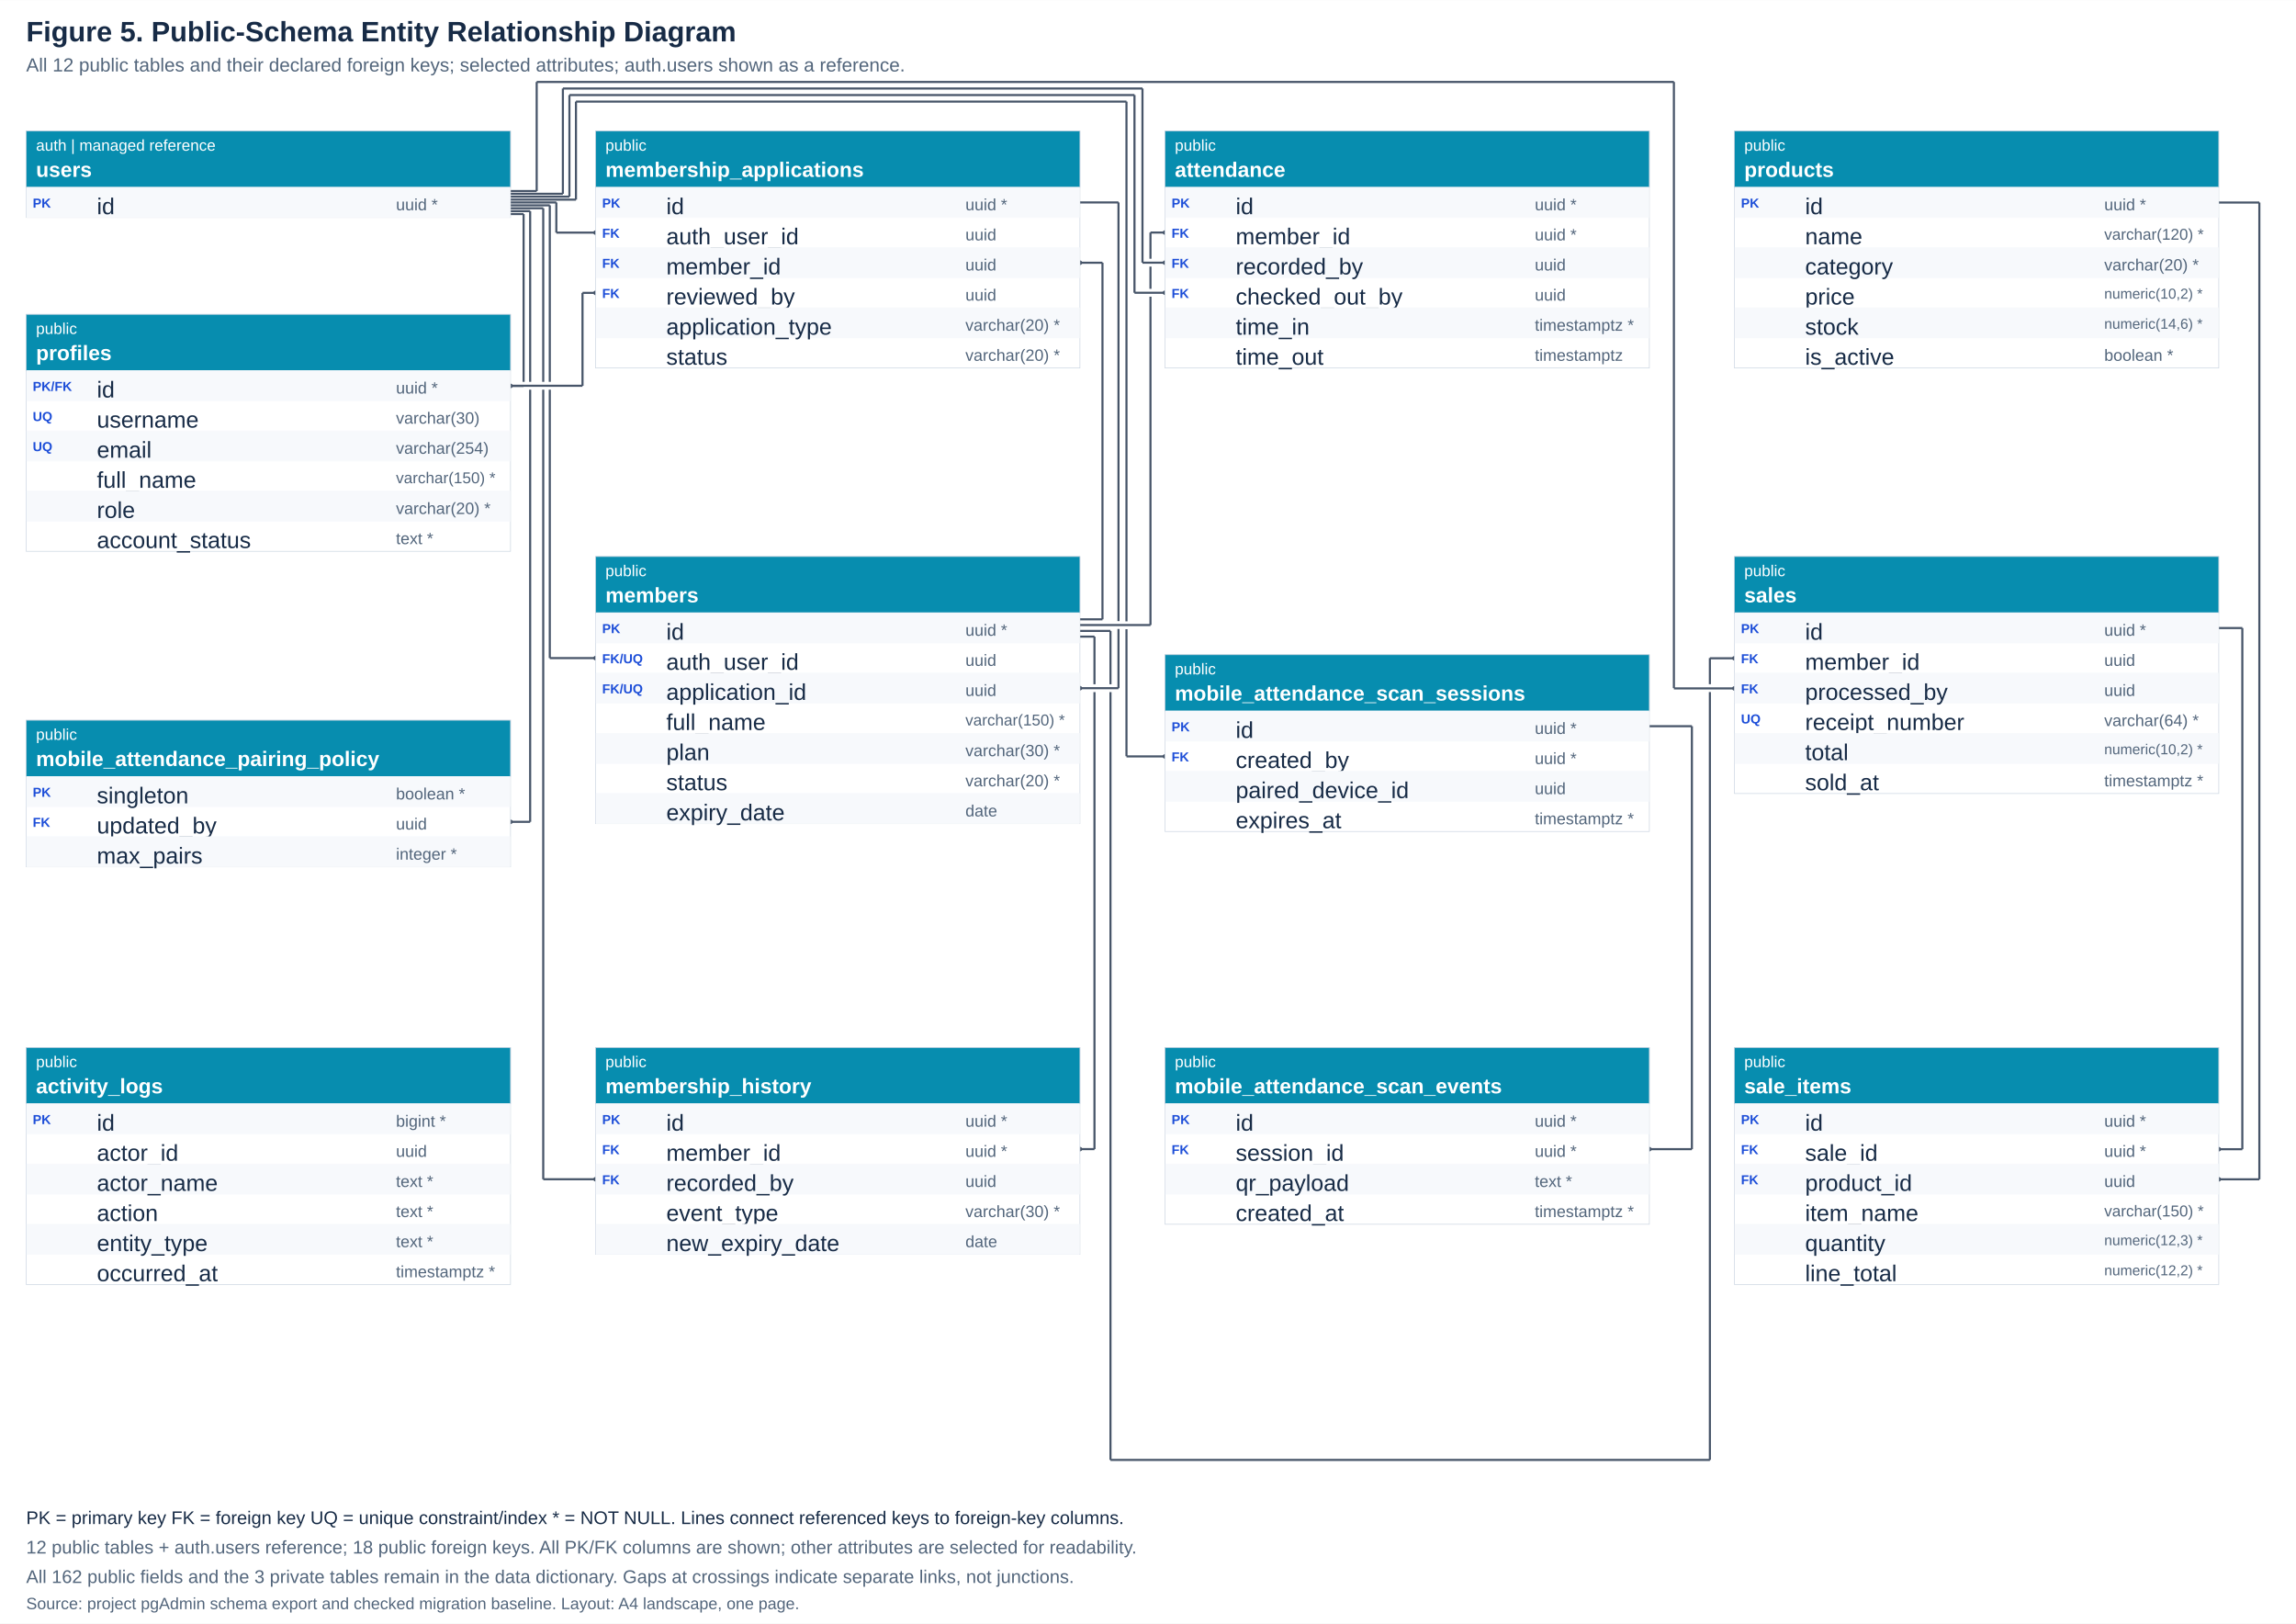
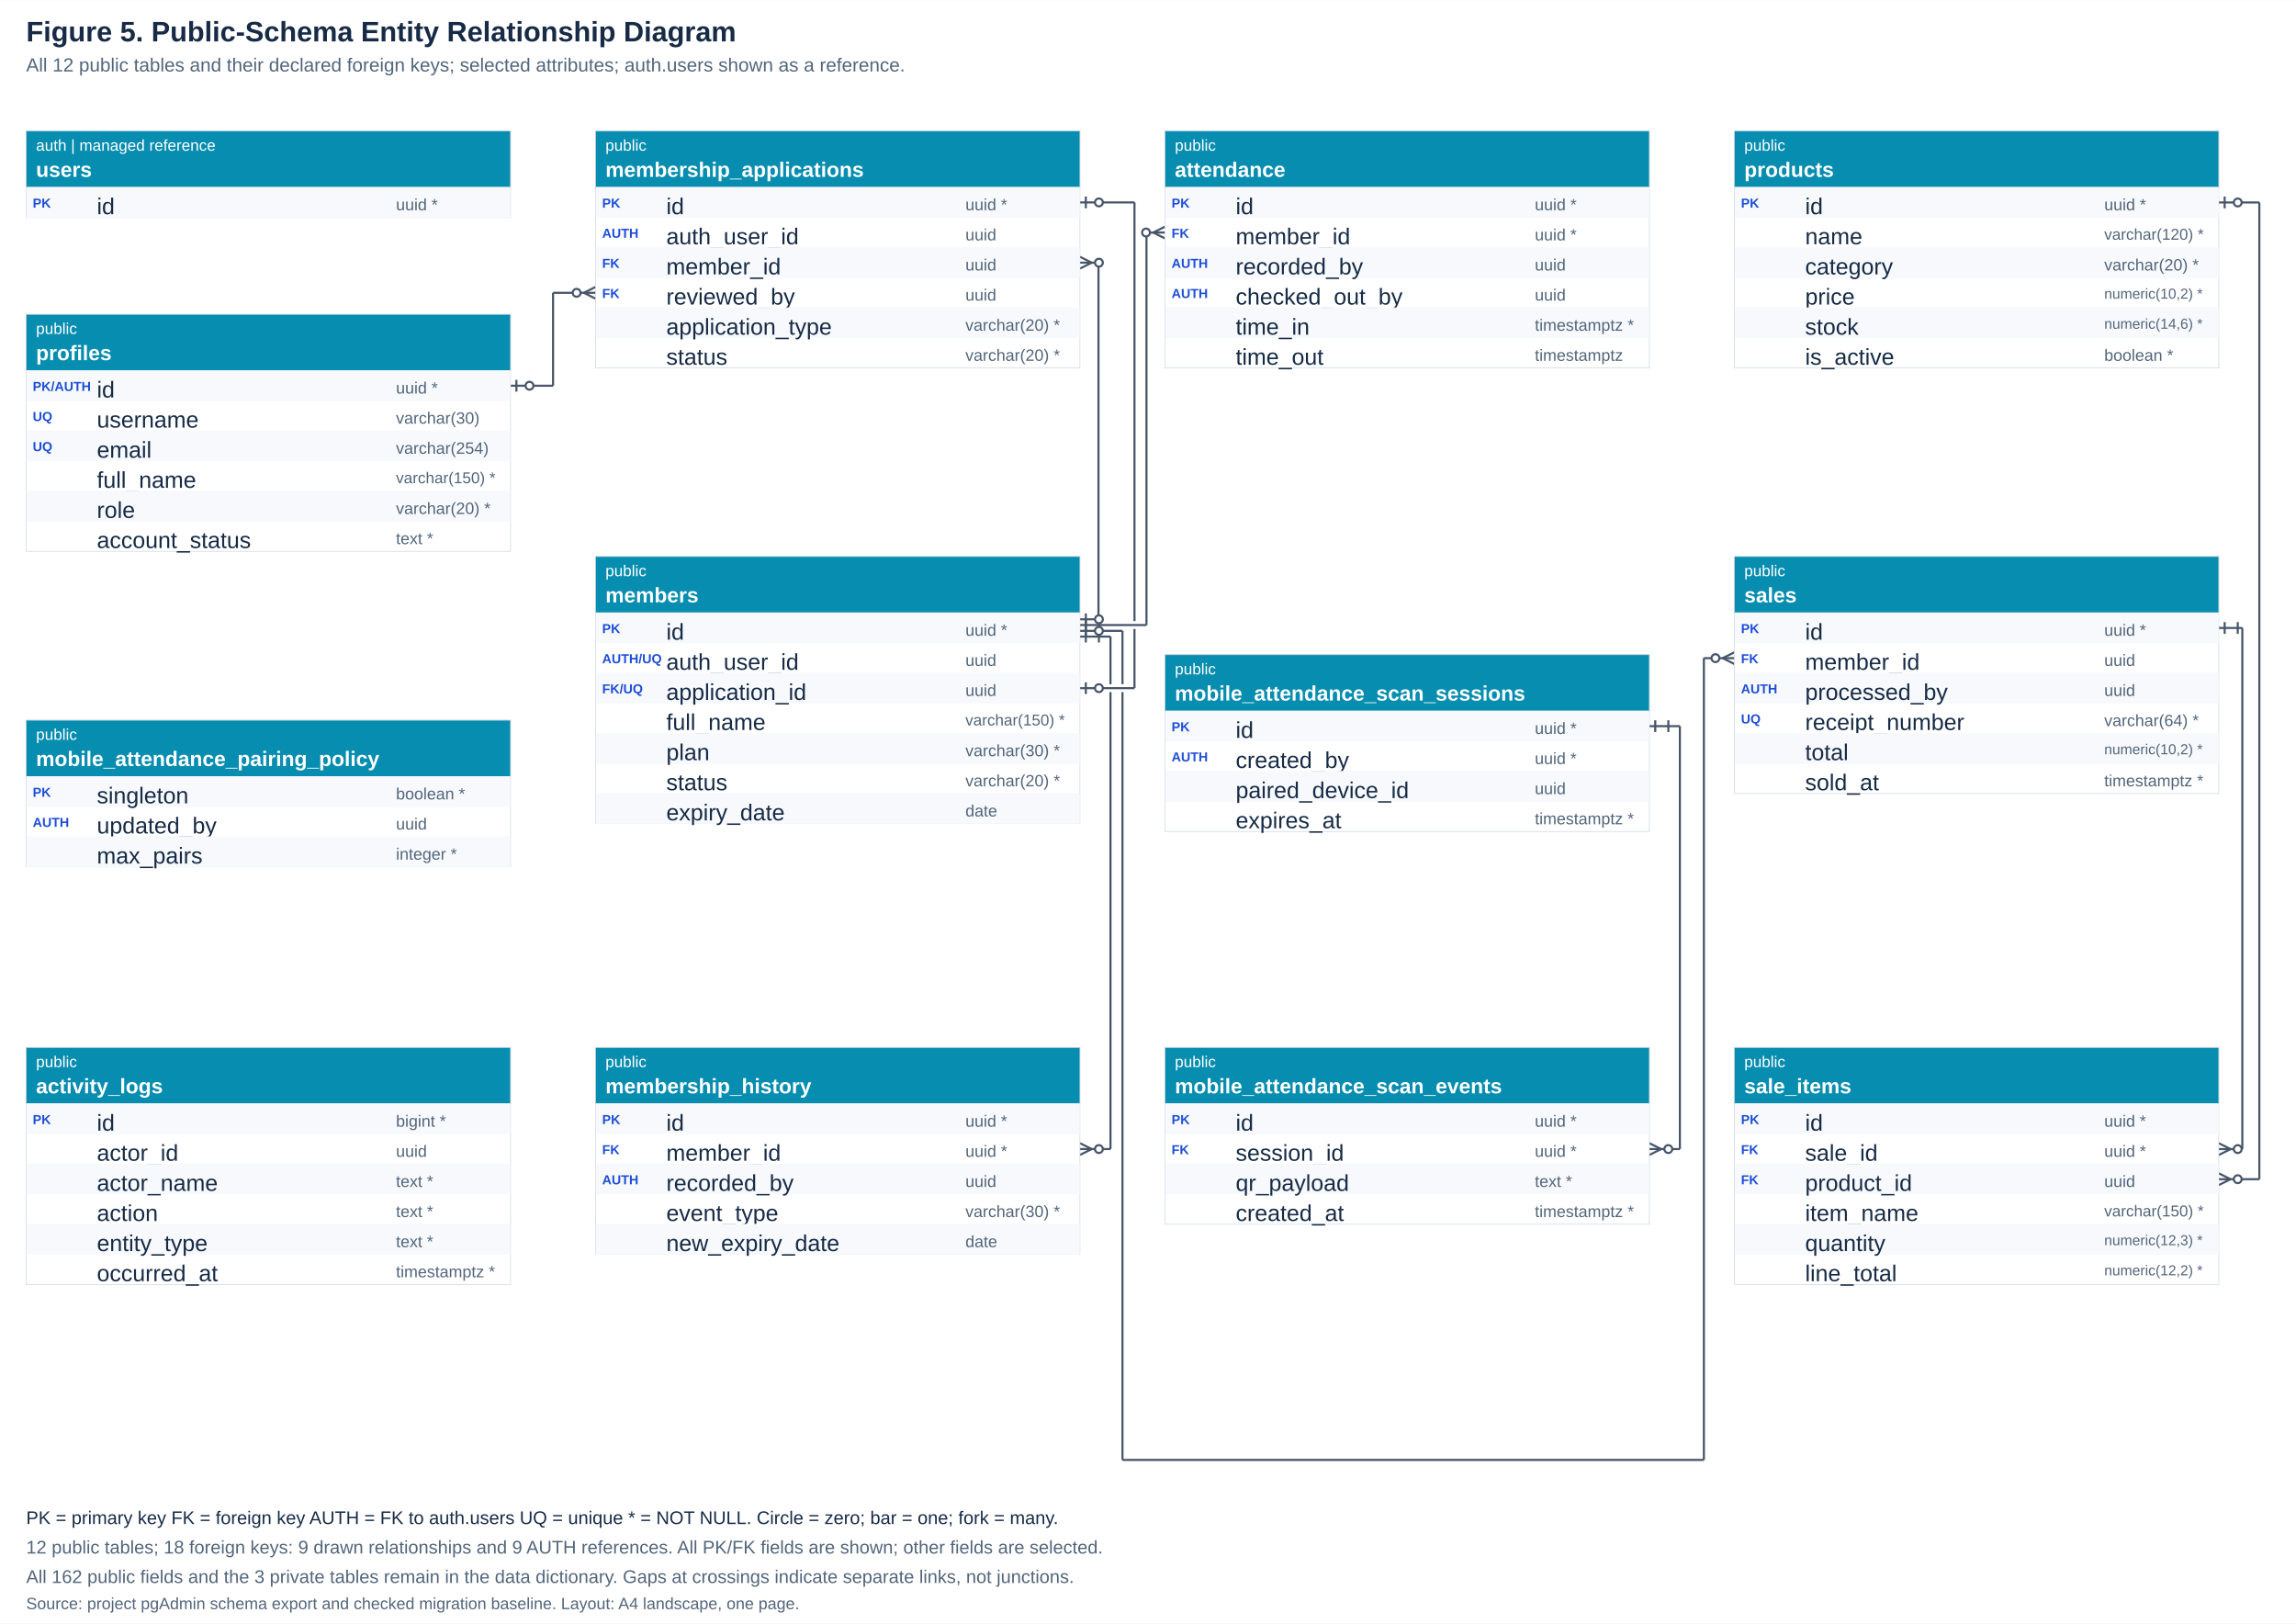
<svg xmlns="http://www.w3.org/2000/svg" width="297mm" height="210mm" viewBox="0 0 3508 2480">
  <rect width="3508" height="2480" fill="white" />
  <text x="40" y="63" font-family="Arial, sans-serif" font-size="43" font-weight="700" fill="#172b46">Figure 5. Public-Schema Entity Relationship Diagram</text>
  <text x="40" y="109" font-family="Arial, sans-serif" font-size="29" font-weight="400" fill="#52657b">All 12 public tables and their declared foreign keys; selected attributes; auth.users shown as a reference.</text>
-   <path d="M 780 300.213 L 870 300.213 M 870 145 L 870 300.213 M 870 145 L 1733.333 145 M 1733.333 145 L 1733.333 447 M 1733.333 447.023 L 1780 447.023" fill="none" stroke="#475569" stroke-width="3.2" />
-   <circle cx="780" cy="300.213" r="1.3" fill="#475569" />
-   <circle cx="1780" cy="447.023" r="3.5" fill="#475569" />
-   <path d="M 1650 954.626 L 1757.778 954.626 M 1757.778 355.046 L 1757.778 395.069 M 1757.778 407.069 L 1757.778 441.023 M 1757.778 453.023 L 1757.778 954.626 M 1757.778 355.046 L 1780 355.046" fill="none" stroke="#475569" stroke-width="3.2" />
-   <circle cx="1650" cy="954.626" r="1.3" fill="#475569" />
-   <circle cx="1780" cy="355.046" r="3.5" fill="#475569" />
-   <path d="M 780 295.839 L 860 295.839 M 860 135 L 860 295.839 M 860 135 L 1745.556 135 M 1745.556 135 L 1745.556 401 M 1745.556 401.069 L 1780 401.069" fill="none" stroke="#475569" stroke-width="3.2" />
-   <circle cx="780" cy="295.839" r="1.3" fill="#475569" />
-   <circle cx="1780" cy="401.069" r="3.5" fill="#475569" />
-   <path d="M 1650 309.052 L 1708.889 309.052 M 1708.889 309.052 L 1708.889 948.626 M 1708.889 960.626 L 1708.889 1051.092 M 1708.889 1051.092 L 1650 1051.092" fill="none" stroke="#475569" stroke-width="3.2" />
-   <circle cx="1650" cy="309.052" r="1.3" fill="#475569" />
-   <circle cx="1650" cy="1051.092" r="3.5" fill="#475569" />
-   <path d="M 780 313.465 L 840 313.465 M 840 313.465 L 840 583.104 M 840 595.104 L 840 1005.115 M 840 1005.115 L 910 1005.115" fill="none" stroke="#475569" stroke-width="3.2" />
-   <circle cx="780" cy="313.465" r="1.3" fill="#475569" />
-   <circle cx="910" cy="1005.115" r="3.5" fill="#475569" />
-   <path d="M 780 309.078 L 850 309.078 M 850 309.078 L 850 355.138 M 850 355.138 L 910 355.138" fill="none" stroke="#475569" stroke-width="3.2" />
-   <circle cx="780" cy="309.078" r="1.3" fill="#475569" />
-   <circle cx="910" cy="355.138" r="3.5" fill="#475569" />
-   <path d="M 1650 945.891 L 1684.444 945.891 M 1684.444 401.161 L 1684.444 945.891 M 1684.444 401.161 L 1650 401.161" fill="none" stroke="#475569" stroke-width="3.2" />
-   <circle cx="1650" cy="945.891" r="1.3" fill="#475569" />
-   <circle cx="1650" cy="401.161" r="3.5" fill="#475569" />
-   <path d="M 780 589.104 L 890 589.104 M 890 447.184 L 890 589.104 M 890 447.184 L 910 447.184" fill="none" stroke="#475569" stroke-width="3.2" />
-   <circle cx="780" cy="589.104" r="1.3" fill="#475569" />
-   <circle cx="910" cy="447.184" r="3.5" fill="#475569" />
-   <path d="M 1650 972.317 L 1672.222 972.317 M 1672.222 972.317 L 1672.222 1045.092 M 1672.222 1057.092 L 1672.222 1755.207 M 1672.222 1755.207 L 1650 1755.207" fill="none" stroke="#475569" stroke-width="3.2" />
-   <circle cx="1650" cy="972.317" r="1.3" fill="#475569" />
-   <circle cx="1650" cy="1755.207" r="3.5" fill="#475569" />
-   <path d="M 780 317.93 L 830 317.93 M 830 317.93 L 830 583.104 M 830 595.104 L 830 1801.23 M 830 1801.23 L 910 1801.23" fill="none" stroke="#475569" stroke-width="3.2" />
-   <circle cx="780" cy="317.93" r="1.3" fill="#475569" />
-   <circle cx="910" cy="1801.23" r="3.5" fill="#475569" />
-   <path d="M 780 322.343 L 810 322.343 M 810 322.343 L 810 583.104 M 810 595.104 L 810 1255.253 M 810 1255.253 L 780 1255.253" fill="none" stroke="#475569" stroke-width="3.2" />
-   <circle cx="780" cy="322.343" r="1.3" fill="#475569" />
-   <circle cx="780" cy="1255.253" r="3.5" fill="#475569" />
-   <path d="M 2520 1109.156 L 2585 1109.156 M 2585 1109.156 L 2585 1755.276 M 2585 1755.276 L 2520 1755.276" fill="none" stroke="#475569" stroke-width="3.2" />
-   <circle cx="2520" cy="1109.156" r="1.3" fill="#475569" />
-   <circle cx="2520" cy="1755.276" r="3.5" fill="#475569" />
-   <path d="M 780 304.769 L 880 304.769 M 880 155 L 880 304.769 M 880 155 L 1721.111 155 M 1721.111 155 L 1721.111 949 M 1721.111 961 L 1721.111 1155 M 1721.111 1155.299 L 1780 1155.299" fill="none" stroke="#475569" stroke-width="3.2" />
-   <circle cx="780" cy="304.769" r="1.3" fill="#475569" />
-   <circle cx="1780" cy="1155.299" r="3.5" fill="#475569" />
-   <path d="M 780 326.782 L 800 326.782 M 800 326.782 L 800 583.104 M 800 589.322 L 780 589.322" fill="none" stroke="#475569" stroke-width="3.2" />
-   <circle cx="780" cy="326.782" r="1.3" fill="#475569" />
-   <circle cx="780" cy="589.322" r="3.5" fill="#475569" />
-   <path d="M 3390 309.195 L 3452 309.195 M 3452 309.195 L 3452 1801.345 M 3452 1801.345 L 3390 1801.345" fill="none" stroke="#475569" stroke-width="3.2" />
-   <circle cx="3390" cy="309.195" r="1.3" fill="#475569" />
-   <circle cx="3390" cy="1801.345" r="3.5" fill="#475569" />
-   <path d="M 3390 959.208 L 3426 959.208 M 3426 959.208 L 3426 1755.368 M 3426 1755.368 L 3390 1755.368" fill="none" stroke="#475569" stroke-width="3.2" />
-   <circle cx="3390" cy="959.208" r="1.3" fill="#475569" />
-   <circle cx="3390" cy="1755.368" r="3.5" fill="#475569" />
-   <path d="M 1650 963.621 L 1696.667 963.621 M 1696.667 963.621 L 1696.667 1045.092 M 1696.667 1057.092 L 1696.667 2230 M 1696.667 2230 L 2612.5 2230 M 2612.5 1005 L 2612.5 1045 M 2612.5 1057 L 2612.5 2230 M 2612.5 1005.391 L 2650 1005.391" fill="none" stroke="#475569" stroke-width="3.2" />
-   <circle cx="1650" cy="963.621" r="1.3" fill="#475569" />
-   <circle cx="2650" cy="1005.391" r="3.5" fill="#475569" />
-   <path d="M 780 291.634 L 820 291.634 M 820 125 L 820 291.634 M 820 125 L 2557.5 125 M 2557.5 125 L 2557.5 1051 M 2557.5 1051.414 L 2650 1051.414" fill="none" stroke="#475569" stroke-width="3.2" />
-   <circle cx="780" cy="291.634" r="1.3" fill="#475569" />
-   <circle cx="2650" cy="1051.414" r="3.5" fill="#475569" />
+   <path d="M 1650 954.613 L 1751.667 954.613 M 1751.667 355.023 L 1751.667 954.613 M 1751.667 355.023 L 1780 355.023" fill="none" stroke="#475569" stroke-width="3.2" />
+   <path d="M 1659 963.613 L 1659 945.613" fill="none" stroke="#475569" stroke-width="3.2" />
+   <path d="M 1679 963.613 L 1679 945.613" fill="none" stroke="#475569" stroke-width="3.2" />
+   <path d="M 1780 364.023 L 1762 355.023" fill="none" stroke="#475569" stroke-width="3.2" />
+   <path d="M 1780 346.023 L 1762 355.023" fill="none" stroke="#475569" stroke-width="3.2" />
+   <circle cx="1751" cy="355.023" r="6" fill="white" stroke="#475569" stroke-width="3.2" />
+   <path d="M 1650 309.026 L 1733.333 309.026 M 1733.333 309.026 L 1733.333 948.613 M 1733.333 960.613 L 1733.333 1051.046 M 1733.333 1051.046 L 1650 1051.046" fill="none" stroke="#475569" stroke-width="3.2" />
+   <path d="M 1659 318.026 L 1659 300.026" fill="none" stroke="#475569" stroke-width="3.2" />
+   <circle cx="1679" cy="309.026" r="6" fill="white" stroke="#475569" stroke-width="3.2" />
+   <path d="M 1659 1060.046 L 1659 1042.046" fill="none" stroke="#475569" stroke-width="3.2" />
+   <circle cx="1679" cy="1051.046" r="6" fill="white" stroke="#475569" stroke-width="3.2" />
+   <path d="M 1650 945.839 L 1678.333 945.839 M 1678.333 401.069 L 1678.333 945.839 M 1678.333 401.069 L 1650 401.069" fill="none" stroke="#475569" stroke-width="3.2" />
+   <path d="M 1659 954.839 L 1659 936.839" fill="none" stroke="#475569" stroke-width="3.2" />
+   <circle cx="1679" cy="945.839" r="6" fill="white" stroke="#475569" stroke-width="3.2" />
+   <path d="M 1650 392.069 L 1668 401.069" fill="none" stroke="#475569" stroke-width="3.2" />
+   <path d="M 1650 410.069 L 1668 401.069" fill="none" stroke="#475569" stroke-width="3.2" />
+   <circle cx="1679" cy="401.069" r="6" fill="white" stroke="#475569" stroke-width="3.2" />
+   <path d="M 780 589.052 L 845 589.052 M 845 447.092 L 845 589.052 M 845 447.092 L 910 447.092" fill="none" stroke="#475569" stroke-width="3.2" />
+   <path d="M 789 598.052 L 789 580.052" fill="none" stroke="#475569" stroke-width="3.2" />
+   <circle cx="809" cy="589.052" r="6" fill="white" stroke="#475569" stroke-width="3.2" />
+   <path d="M 910 456.092 L 892 447.092" fill="none" stroke="#475569" stroke-width="3.2" />
+   <path d="M 910 438.092 L 892 447.092" fill="none" stroke="#475569" stroke-width="3.2" />
+   <circle cx="881" cy="447.092" r="6" fill="white" stroke="#475569" stroke-width="3.2" />
+   <path d="M 1650 972.265 L 1696.667 972.265 M 1696.667 972.265 L 1696.667 1045.046 M 1696.667 1057.046 L 1696.667 1755.115 M 1696.667 1755.115 L 1650 1755.115" fill="none" stroke="#475569" stroke-width="3.2" />
+   <path d="M 1659 981.265 L 1659 963.265" fill="none" stroke="#475569" stroke-width="3.2" />
+   <path d="M 1679 981.265 L 1679 963.265" fill="none" stroke="#475569" stroke-width="3.2" />
+   <path d="M 1650 1746.115 L 1668 1755.115" fill="none" stroke="#475569" stroke-width="3.2" />
+   <path d="M 1650 1764.115 L 1668 1755.115" fill="none" stroke="#475569" stroke-width="3.2" />
+   <circle cx="1679" cy="1755.115" r="6" fill="white" stroke="#475569" stroke-width="3.2" />
+   <path d="M 2520 1109.078 L 2566.667 1109.078 M 2566.667 1109.078 L 2566.667 1755.138 M 2566.667 1755.138 L 2520 1755.138" fill="none" stroke="#475569" stroke-width="3.2" />
+   <path d="M 2529 1118.078 L 2529 1100.078" fill="none" stroke="#475569" stroke-width="3.2" />
+   <path d="M 2549 1118.078 L 2549 1100.078" fill="none" stroke="#475569" stroke-width="3.2" />
+   <path d="M 2520 1746.138 L 2538 1755.138" fill="none" stroke="#475569" stroke-width="3.2" />
+   <path d="M 2520 1764.138 L 2538 1755.138" fill="none" stroke="#475569" stroke-width="3.2" />
+   <circle cx="2549" cy="1755.138" r="6" fill="white" stroke="#475569" stroke-width="3.2" />
+   <path d="M 3390 309.091 L 3452 309.091 M 3452 309.091 L 3452 1801.161 M 3452 1801.161 L 3390 1801.161" fill="none" stroke="#475569" stroke-width="3.2" />
+   <path d="M 3399 318.091 L 3399 300.091" fill="none" stroke="#475569" stroke-width="3.2" />
+   <circle cx="3419" cy="309.091" r="6" fill="white" stroke="#475569" stroke-width="3.2" />
+   <path d="M 3390 1792.161 L 3408 1801.161" fill="none" stroke="#475569" stroke-width="3.2" />
+   <path d="M 3390 1810.161 L 3408 1801.161" fill="none" stroke="#475569" stroke-width="3.2" />
+   <circle cx="3419" cy="1801.161" r="6" fill="white" stroke="#475569" stroke-width="3.2" />
+   <path d="M 3390 959.104 L 3426 959.104 M 3426 959.104 L 3426 1755.184 M 3426 1755.184 L 3390 1755.184" fill="none" stroke="#475569" stroke-width="3.2" />
+   <path d="M 3399 968.104 L 3399 950.104" fill="none" stroke="#475569" stroke-width="3.2" />
+   <path d="M 3419 968.104 L 3419 950.104" fill="none" stroke="#475569" stroke-width="3.2" />
+   <path d="M 3390 1746.184 L 3408 1755.184" fill="none" stroke="#475569" stroke-width="3.2" />
+   <path d="M 3390 1764.184 L 3408 1755.184" fill="none" stroke="#475569" stroke-width="3.2" />
+   <circle cx="3419" cy="1755.184" r="6" fill="white" stroke="#475569" stroke-width="3.2" />
+   <path d="M 1650 963.517 L 1715 963.517 M 1715 963.517 L 1715 1045.046 M 1715 1057.046 L 1715 2230 M 1715 2230 L 2603.333 2230 M 2603.333 1005 L 2603.333 2230 M 2603.333 1005.207 L 2650 1005.207" fill="none" stroke="#475569" stroke-width="3.2" />
+   <path d="M 1659 972.517 L 1659 954.517" fill="none" stroke="#475569" stroke-width="3.2" />
+   <circle cx="1679" cy="963.517" r="6" fill="white" stroke="#475569" stroke-width="3.2" />
+   <path d="M 2650 1014.207 L 2632 1005.207" fill="none" stroke="#475569" stroke-width="3.2" />
+   <path d="M 2650 996.207 L 2632 1005.207" fill="none" stroke="#475569" stroke-width="3.2" />
+   <circle cx="2621" cy="1005.207" r="6" fill="white" stroke="#475569" stroke-width="3.2" />
  <rect x="40" y="200" width="740" height="132" fill="#ffffff" stroke="#cbd5e1" />
  <rect x="40" y="200" width="740" height="86" fill="#078daf" stroke="#cbd5e1" />
  <text x="55" y="230" font-family="Arial, sans-serif" font-size="24" font-weight="400" fill="#ffffff">auth | managed reference</text>
  <text x="55" y="270" font-family="Arial, sans-serif" font-size="32" font-weight="700" fill="#ffffff">users</text>
  <rect x="41" y="286" width="738" height="46" fill="#f7f9fc" stroke="#f7f9fc" />
  <text x="50" y="317" font-family="Arial, sans-serif" font-size="20" font-weight="700" fill="#1d4ed8">PK</text>
  <text x="148" y="327" font-family="Arial, sans-serif" font-size="35" font-weight="400" fill="#172b46">id</text>
  <text x="605" y="321" font-family="Arial, sans-serif" font-size="25" font-weight="400" fill="#52657b">uuid *</text>
  <rect x="40" y="480" width="740" height="362" fill="#ffffff" stroke="#cbd5e1" />
  <rect x="40" y="480" width="740" height="86" fill="#078daf" stroke="#cbd5e1" />
  <text x="55" y="510" font-family="Arial, sans-serif" font-size="24" font-weight="400" fill="#ffffff">public</text>
  <text x="55" y="550" font-family="Arial, sans-serif" font-size="32" font-weight="700" fill="#ffffff">profiles</text>
  <rect x="41" y="566" width="738" height="46" fill="#f7f9fc" stroke="#f7f9fc" />
-   <text x="50" y="597" font-family="Arial, sans-serif" font-size="20" font-weight="700" fill="#1d4ed8">PK/FK</text>
+   <text x="50" y="597" font-family="Arial, sans-serif" font-size="20" font-weight="700" fill="#1d4ed8">PK/AUTH</text>
  <text x="148" y="607" font-family="Arial, sans-serif" font-size="35" font-weight="400" fill="#172b46">id</text>
  <text x="605" y="601" font-family="Arial, sans-serif" font-size="25" font-weight="400" fill="#52657b">uuid *</text>
  <text x="50" y="643" font-family="Arial, sans-serif" font-size="20" font-weight="700" fill="#1d4ed8">UQ</text>
  <text x="148" y="653" font-family="Arial, sans-serif" font-size="35" font-weight="400" fill="#172b46">username</text>
  <text x="605" y="647" font-family="Arial, sans-serif" font-size="25" font-weight="400" fill="#52657b">varchar(30)</text>
  <rect x="41" y="658" width="738" height="46" fill="#f7f9fc" stroke="#f7f9fc" />
  <text x="50" y="689" font-family="Arial, sans-serif" font-size="20" font-weight="700" fill="#1d4ed8">UQ</text>
  <text x="148" y="699" font-family="Arial, sans-serif" font-size="35" font-weight="400" fill="#172b46">email</text>
  <text x="605" y="693" font-family="Arial, sans-serif" font-size="25" font-weight="400" fill="#52657b">varchar(254)</text>
  <text x="50" y="735" font-family="Arial, sans-serif" font-size="20" font-weight="700" fill="#1d4ed8" />
  <text x="148" y="745" font-family="Arial, sans-serif" font-size="35" font-weight="400" fill="#172b46">full_name</text>
  <text x="605" y="738" font-family="Arial, sans-serif" font-size="24" font-weight="400" fill="#52657b">varchar(150) *</text>
  <rect x="41" y="750" width="738" height="46" fill="#f7f9fc" stroke="#f7f9fc" />
  <text x="50" y="781" font-family="Arial, sans-serif" font-size="20" font-weight="700" fill="#1d4ed8" />
  <text x="148" y="791" font-family="Arial, sans-serif" font-size="35" font-weight="400" fill="#172b46">role</text>
  <text x="605" y="785" font-family="Arial, sans-serif" font-size="25" font-weight="400" fill="#52657b">varchar(20) *</text>
  <text x="50" y="827" font-family="Arial, sans-serif" font-size="20" font-weight="700" fill="#1d4ed8" />
  <text x="148" y="837" font-family="Arial, sans-serif" font-size="35" font-weight="400" fill="#172b46">account_status</text>
  <text x="605" y="831" font-family="Arial, sans-serif" font-size="25" font-weight="400" fill="#52657b">text *</text>
  <rect x="40" y="1100" width="740" height="224" fill="#ffffff" stroke="#cbd5e1" />
  <rect x="40" y="1100" width="740" height="86" fill="#078daf" stroke="#cbd5e1" />
  <text x="55" y="1130" font-family="Arial, sans-serif" font-size="24" font-weight="400" fill="#ffffff">public</text>
  <text x="55" y="1170" font-family="Arial, sans-serif" font-size="32" font-weight="700" fill="#ffffff">mobile_attendance_pairing_policy</text>
  <rect x="41" y="1186" width="738" height="46" fill="#f7f9fc" stroke="#f7f9fc" />
  <text x="50" y="1217" font-family="Arial, sans-serif" font-size="20" font-weight="700" fill="#1d4ed8">PK</text>
  <text x="148" y="1227" font-family="Arial, sans-serif" font-size="35" font-weight="400" fill="#172b46">singleton</text>
  <text x="605" y="1221" font-family="Arial, sans-serif" font-size="25" font-weight="400" fill="#52657b">boolean *</text>
-   <text x="50" y="1263" font-family="Arial, sans-serif" font-size="20" font-weight="700" fill="#1d4ed8">FK</text>
+   <text x="50" y="1263" font-family="Arial, sans-serif" font-size="20" font-weight="700" fill="#1d4ed8">AUTH</text>
  <text x="148" y="1273" font-family="Arial, sans-serif" font-size="35" font-weight="400" fill="#172b46">updated_by</text>
  <text x="605" y="1267" font-family="Arial, sans-serif" font-size="25" font-weight="400" fill="#52657b">uuid</text>
  <rect x="41" y="1278" width="738" height="46" fill="#f7f9fc" stroke="#f7f9fc" />
  <text x="50" y="1309" font-family="Arial, sans-serif" font-size="20" font-weight="700" fill="#1d4ed8" />
  <text x="148" y="1319" font-family="Arial, sans-serif" font-size="35" font-weight="400" fill="#172b46">max_pairs</text>
  <text x="605" y="1313" font-family="Arial, sans-serif" font-size="25" font-weight="400" fill="#52657b">integer *</text>
  <rect x="40" y="1600" width="740" height="362" fill="#ffffff" stroke="#cbd5e1" />
  <rect x="40" y="1600" width="740" height="86" fill="#078daf" stroke="#cbd5e1" />
  <text x="55" y="1630" font-family="Arial, sans-serif" font-size="24" font-weight="400" fill="#ffffff">public</text>
  <text x="55" y="1670" font-family="Arial, sans-serif" font-size="32" font-weight="700" fill="#ffffff">activity_logs</text>
  <rect x="41" y="1686" width="738" height="46" fill="#f7f9fc" stroke="#f7f9fc" />
  <text x="50" y="1717" font-family="Arial, sans-serif" font-size="20" font-weight="700" fill="#1d4ed8">PK</text>
  <text x="148" y="1727" font-family="Arial, sans-serif" font-size="35" font-weight="400" fill="#172b46">id</text>
  <text x="605" y="1721" font-family="Arial, sans-serif" font-size="25" font-weight="400" fill="#52657b">bigint *</text>
  <text x="50" y="1763" font-family="Arial, sans-serif" font-size="20" font-weight="700" fill="#1d4ed8" />
  <text x="148" y="1773" font-family="Arial, sans-serif" font-size="35" font-weight="400" fill="#172b46">actor_id</text>
  <text x="605" y="1767" font-family="Arial, sans-serif" font-size="25" font-weight="400" fill="#52657b">uuid</text>
  <rect x="41" y="1778" width="738" height="46" fill="#f7f9fc" stroke="#f7f9fc" />
  <text x="50" y="1809" font-family="Arial, sans-serif" font-size="20" font-weight="700" fill="#1d4ed8" />
  <text x="148" y="1819" font-family="Arial, sans-serif" font-size="35" font-weight="400" fill="#172b46">actor_name</text>
  <text x="605" y="1813" font-family="Arial, sans-serif" font-size="25" font-weight="400" fill="#52657b">text *</text>
  <text x="50" y="1855" font-family="Arial, sans-serif" font-size="20" font-weight="700" fill="#1d4ed8" />
  <text x="148" y="1865" font-family="Arial, sans-serif" font-size="35" font-weight="400" fill="#172b46">action</text>
  <text x="605" y="1859" font-family="Arial, sans-serif" font-size="25" font-weight="400" fill="#52657b">text *</text>
  <rect x="41" y="1870" width="738" height="46" fill="#f7f9fc" stroke="#f7f9fc" />
  <text x="50" y="1901" font-family="Arial, sans-serif" font-size="20" font-weight="700" fill="#1d4ed8" />
  <text x="148" y="1911" font-family="Arial, sans-serif" font-size="35" font-weight="400" fill="#172b46">entity_type</text>
  <text x="605" y="1905" font-family="Arial, sans-serif" font-size="25" font-weight="400" fill="#52657b">text *</text>
  <text x="50" y="1947" font-family="Arial, sans-serif" font-size="20" font-weight="700" fill="#1d4ed8" />
  <text x="148" y="1957" font-family="Arial, sans-serif" font-size="35" font-weight="400" fill="#172b46">occurred_at</text>
  <text x="605" y="1951" font-family="Arial, sans-serif" font-size="25" font-weight="400" fill="#52657b">timestamptz *</text>
  <rect x="910" y="200" width="740" height="362" fill="#ffffff" stroke="#cbd5e1" />
  <rect x="910" y="200" width="740" height="86" fill="#078daf" stroke="#cbd5e1" />
  <text x="925" y="230" font-family="Arial, sans-serif" font-size="24" font-weight="400" fill="#ffffff">public</text>
  <text x="925" y="270" font-family="Arial, sans-serif" font-size="32" font-weight="700" fill="#ffffff">membership_applications</text>
  <rect x="911" y="286" width="738" height="46" fill="#f7f9fc" stroke="#f7f9fc" />
  <text x="920" y="317" font-family="Arial, sans-serif" font-size="20" font-weight="700" fill="#1d4ed8">PK</text>
  <text x="1018" y="327" font-family="Arial, sans-serif" font-size="35" font-weight="400" fill="#172b46">id</text>
  <text x="1475" y="321" font-family="Arial, sans-serif" font-size="25" font-weight="400" fill="#52657b">uuid *</text>
-   <text x="920" y="363" font-family="Arial, sans-serif" font-size="20" font-weight="700" fill="#1d4ed8">FK</text>
+   <text x="920" y="363" font-family="Arial, sans-serif" font-size="20" font-weight="700" fill="#1d4ed8">AUTH</text>
  <text x="1018" y="373" font-family="Arial, sans-serif" font-size="35" font-weight="400" fill="#172b46">auth_user_id</text>
  <text x="1475" y="367" font-family="Arial, sans-serif" font-size="25" font-weight="400" fill="#52657b">uuid</text>
  <rect x="911" y="378" width="738" height="46" fill="#f7f9fc" stroke="#f7f9fc" />
  <text x="920" y="409" font-family="Arial, sans-serif" font-size="20" font-weight="700" fill="#1d4ed8">FK</text>
  <text x="1018" y="419" font-family="Arial, sans-serif" font-size="35" font-weight="400" fill="#172b46">member_id</text>
  <text x="1475" y="413" font-family="Arial, sans-serif" font-size="25" font-weight="400" fill="#52657b">uuid</text>
  <text x="920" y="455" font-family="Arial, sans-serif" font-size="20" font-weight="700" fill="#1d4ed8">FK</text>
  <text x="1018" y="465" font-family="Arial, sans-serif" font-size="35" font-weight="400" fill="#172b46">reviewed_by</text>
  <text x="1475" y="459" font-family="Arial, sans-serif" font-size="25" font-weight="400" fill="#52657b">uuid</text>
  <rect x="911" y="470" width="738" height="46" fill="#f7f9fc" stroke="#f7f9fc" />
  <text x="920" y="501" font-family="Arial, sans-serif" font-size="20" font-weight="700" fill="#1d4ed8" />
  <text x="1018" y="511" font-family="Arial, sans-serif" font-size="35" font-weight="400" fill="#172b46">application_type</text>
  <text x="1475" y="505" font-family="Arial, sans-serif" font-size="25" font-weight="400" fill="#52657b">varchar(20) *</text>
  <text x="920" y="547" font-family="Arial, sans-serif" font-size="20" font-weight="700" fill="#1d4ed8" />
  <text x="1018" y="557" font-family="Arial, sans-serif" font-size="35" font-weight="400" fill="#172b46">status</text>
  <text x="1475" y="551" font-family="Arial, sans-serif" font-size="25" font-weight="400" fill="#52657b">varchar(20) *</text>
  <rect x="910" y="850" width="740" height="408" fill="#ffffff" stroke="#cbd5e1" />
  <rect x="910" y="850" width="740" height="86" fill="#078daf" stroke="#cbd5e1" />
  <text x="925" y="880" font-family="Arial, sans-serif" font-size="24" font-weight="400" fill="#ffffff">public</text>
  <text x="925" y="920" font-family="Arial, sans-serif" font-size="32" font-weight="700" fill="#ffffff">members</text>
  <rect x="911" y="936" width="738" height="46" fill="#f7f9fc" stroke="#f7f9fc" />
  <text x="920" y="967" font-family="Arial, sans-serif" font-size="20" font-weight="700" fill="#1d4ed8">PK</text>
  <text x="1018" y="977" font-family="Arial, sans-serif" font-size="35" font-weight="400" fill="#172b46">id</text>
  <text x="1475" y="971" font-family="Arial, sans-serif" font-size="25" font-weight="400" fill="#52657b">uuid *</text>
-   <text x="920" y="1013" font-family="Arial, sans-serif" font-size="20" font-weight="700" fill="#1d4ed8">FK/UQ</text>
+   <text x="920" y="1013" font-family="Arial, sans-serif" font-size="20" font-weight="700" fill="#1d4ed8">AUTH/UQ</text>
  <text x="1018" y="1023" font-family="Arial, sans-serif" font-size="35" font-weight="400" fill="#172b46">auth_user_id</text>
  <text x="1475" y="1017" font-family="Arial, sans-serif" font-size="25" font-weight="400" fill="#52657b">uuid</text>
  <rect x="911" y="1028" width="738" height="46" fill="#f7f9fc" stroke="#f7f9fc" />
  <text x="920" y="1059" font-family="Arial, sans-serif" font-size="20" font-weight="700" fill="#1d4ed8">FK/UQ</text>
  <text x="1018" y="1069" font-family="Arial, sans-serif" font-size="35" font-weight="400" fill="#172b46">application_id</text>
  <text x="1475" y="1063" font-family="Arial, sans-serif" font-size="25" font-weight="400" fill="#52657b">uuid</text>
  <text x="920" y="1105" font-family="Arial, sans-serif" font-size="20" font-weight="700" fill="#1d4ed8" />
  <text x="1018" y="1115" font-family="Arial, sans-serif" font-size="35" font-weight="400" fill="#172b46">full_name</text>
  <text x="1475" y="1108" font-family="Arial, sans-serif" font-size="24" font-weight="400" fill="#52657b">varchar(150) *</text>
  <rect x="911" y="1120" width="738" height="46" fill="#f7f9fc" stroke="#f7f9fc" />
  <text x="920" y="1151" font-family="Arial, sans-serif" font-size="20" font-weight="700" fill="#1d4ed8" />
  <text x="1018" y="1161" font-family="Arial, sans-serif" font-size="35" font-weight="400" fill="#172b46">plan</text>
  <text x="1475" y="1155" font-family="Arial, sans-serif" font-size="25" font-weight="400" fill="#52657b">varchar(30) *</text>
  <text x="920" y="1197" font-family="Arial, sans-serif" font-size="20" font-weight="700" fill="#1d4ed8" />
  <text x="1018" y="1207" font-family="Arial, sans-serif" font-size="35" font-weight="400" fill="#172b46">status</text>
  <text x="1475" y="1201" font-family="Arial, sans-serif" font-size="25" font-weight="400" fill="#52657b">varchar(20) *</text>
  <rect x="911" y="1212" width="738" height="46" fill="#f7f9fc" stroke="#f7f9fc" />
  <text x="920" y="1243" font-family="Arial, sans-serif" font-size="20" font-weight="700" fill="#1d4ed8" />
  <text x="1018" y="1253" font-family="Arial, sans-serif" font-size="35" font-weight="400" fill="#172b46">expiry_date</text>
  <text x="1475" y="1247" font-family="Arial, sans-serif" font-size="25" font-weight="400" fill="#52657b">date</text>
  <rect x="910" y="1600" width="740" height="316" fill="#ffffff" stroke="#cbd5e1" />
  <rect x="910" y="1600" width="740" height="86" fill="#078daf" stroke="#cbd5e1" />
  <text x="925" y="1630" font-family="Arial, sans-serif" font-size="24" font-weight="400" fill="#ffffff">public</text>
  <text x="925" y="1670" font-family="Arial, sans-serif" font-size="32" font-weight="700" fill="#ffffff">membership_history</text>
  <rect x="911" y="1686" width="738" height="46" fill="#f7f9fc" stroke="#f7f9fc" />
  <text x="920" y="1717" font-family="Arial, sans-serif" font-size="20" font-weight="700" fill="#1d4ed8">PK</text>
  <text x="1018" y="1727" font-family="Arial, sans-serif" font-size="35" font-weight="400" fill="#172b46">id</text>
  <text x="1475" y="1721" font-family="Arial, sans-serif" font-size="25" font-weight="400" fill="#52657b">uuid *</text>
  <text x="920" y="1763" font-family="Arial, sans-serif" font-size="20" font-weight="700" fill="#1d4ed8">FK</text>
  <text x="1018" y="1773" font-family="Arial, sans-serif" font-size="35" font-weight="400" fill="#172b46">member_id</text>
  <text x="1475" y="1767" font-family="Arial, sans-serif" font-size="25" font-weight="400" fill="#52657b">uuid *</text>
  <rect x="911" y="1778" width="738" height="46" fill="#f7f9fc" stroke="#f7f9fc" />
-   <text x="920" y="1809" font-family="Arial, sans-serif" font-size="20" font-weight="700" fill="#1d4ed8">FK</text>
+   <text x="920" y="1809" font-family="Arial, sans-serif" font-size="20" font-weight="700" fill="#1d4ed8">AUTH</text>
  <text x="1018" y="1819" font-family="Arial, sans-serif" font-size="35" font-weight="400" fill="#172b46">recorded_by</text>
  <text x="1475" y="1813" font-family="Arial, sans-serif" font-size="25" font-weight="400" fill="#52657b">uuid</text>
  <text x="920" y="1855" font-family="Arial, sans-serif" font-size="20" font-weight="700" fill="#1d4ed8" />
  <text x="1018" y="1865" font-family="Arial, sans-serif" font-size="35" font-weight="400" fill="#172b46">event_type</text>
  <text x="1475" y="1859" font-family="Arial, sans-serif" font-size="25" font-weight="400" fill="#52657b">varchar(30) *</text>
  <rect x="911" y="1870" width="738" height="46" fill="#f7f9fc" stroke="#f7f9fc" />
  <text x="920" y="1901" font-family="Arial, sans-serif" font-size="20" font-weight="700" fill="#1d4ed8" />
  <text x="1018" y="1911" font-family="Arial, sans-serif" font-size="35" font-weight="400" fill="#172b46">new_expiry_date</text>
  <text x="1475" y="1905" font-family="Arial, sans-serif" font-size="25" font-weight="400" fill="#52657b">date</text>
  <rect x="1780" y="200" width="740" height="362" fill="#ffffff" stroke="#cbd5e1" />
  <rect x="1780" y="200" width="740" height="86" fill="#078daf" stroke="#cbd5e1" />
  <text x="1795" y="230" font-family="Arial, sans-serif" font-size="24" font-weight="400" fill="#ffffff">public</text>
  <text x="1795" y="270" font-family="Arial, sans-serif" font-size="32" font-weight="700" fill="#ffffff">attendance</text>
  <rect x="1781" y="286" width="738" height="46" fill="#f7f9fc" stroke="#f7f9fc" />
  <text x="1790" y="317" font-family="Arial, sans-serif" font-size="20" font-weight="700" fill="#1d4ed8">PK</text>
  <text x="1888" y="327" font-family="Arial, sans-serif" font-size="35" font-weight="400" fill="#172b46">id</text>
  <text x="2345" y="321" font-family="Arial, sans-serif" font-size="25" font-weight="400" fill="#52657b">uuid *</text>
  <text x="1790" y="363" font-family="Arial, sans-serif" font-size="20" font-weight="700" fill="#1d4ed8">FK</text>
  <text x="1888" y="373" font-family="Arial, sans-serif" font-size="35" font-weight="400" fill="#172b46">member_id</text>
  <text x="2345" y="367" font-family="Arial, sans-serif" font-size="25" font-weight="400" fill="#52657b">uuid *</text>
  <rect x="1781" y="378" width="738" height="46" fill="#f7f9fc" stroke="#f7f9fc" />
-   <text x="1790" y="409" font-family="Arial, sans-serif" font-size="20" font-weight="700" fill="#1d4ed8">FK</text>
+   <text x="1790" y="409" font-family="Arial, sans-serif" font-size="20" font-weight="700" fill="#1d4ed8">AUTH</text>
  <text x="1888" y="419" font-family="Arial, sans-serif" font-size="35" font-weight="400" fill="#172b46">recorded_by</text>
  <text x="2345" y="413" font-family="Arial, sans-serif" font-size="25" font-weight="400" fill="#52657b">uuid</text>
-   <text x="1790" y="455" font-family="Arial, sans-serif" font-size="20" font-weight="700" fill="#1d4ed8">FK</text>
+   <text x="1790" y="455" font-family="Arial, sans-serif" font-size="20" font-weight="700" fill="#1d4ed8">AUTH</text>
  <text x="1888" y="465" font-family="Arial, sans-serif" font-size="35" font-weight="400" fill="#172b46">checked_out_by</text>
  <text x="2345" y="459" font-family="Arial, sans-serif" font-size="25" font-weight="400" fill="#52657b">uuid</text>
  <rect x="1781" y="470" width="738" height="46" fill="#f7f9fc" stroke="#f7f9fc" />
  <text x="1790" y="501" font-family="Arial, sans-serif" font-size="20" font-weight="700" fill="#1d4ed8" />
  <text x="1888" y="511" font-family="Arial, sans-serif" font-size="35" font-weight="400" fill="#172b46">time_in</text>
  <text x="2345" y="505" font-family="Arial, sans-serif" font-size="25" font-weight="400" fill="#52657b">timestamptz *</text>
  <text x="1790" y="547" font-family="Arial, sans-serif" font-size="20" font-weight="700" fill="#1d4ed8" />
  <text x="1888" y="557" font-family="Arial, sans-serif" font-size="35" font-weight="400" fill="#172b46">time_out</text>
  <text x="2345" y="551" font-family="Arial, sans-serif" font-size="25" font-weight="400" fill="#52657b">timestamptz</text>
  <rect x="1780" y="1000" width="740" height="270" fill="#ffffff" stroke="#cbd5e1" />
  <rect x="1780" y="1000" width="740" height="86" fill="#078daf" stroke="#cbd5e1" />
  <text x="1795" y="1030" font-family="Arial, sans-serif" font-size="24" font-weight="400" fill="#ffffff">public</text>
  <text x="1795" y="1070" font-family="Arial, sans-serif" font-size="32" font-weight="700" fill="#ffffff">mobile_attendance_scan_sessions</text>
  <rect x="1781" y="1086" width="738" height="46" fill="#f7f9fc" stroke="#f7f9fc" />
  <text x="1790" y="1117" font-family="Arial, sans-serif" font-size="20" font-weight="700" fill="#1d4ed8">PK</text>
  <text x="1888" y="1127" font-family="Arial, sans-serif" font-size="35" font-weight="400" fill="#172b46">id</text>
  <text x="2345" y="1121" font-family="Arial, sans-serif" font-size="25" font-weight="400" fill="#52657b">uuid *</text>
-   <text x="1790" y="1163" font-family="Arial, sans-serif" font-size="20" font-weight="700" fill="#1d4ed8">FK</text>
+   <text x="1790" y="1163" font-family="Arial, sans-serif" font-size="20" font-weight="700" fill="#1d4ed8">AUTH</text>
  <text x="1888" y="1173" font-family="Arial, sans-serif" font-size="35" font-weight="400" fill="#172b46">created_by</text>
  <text x="2345" y="1167" font-family="Arial, sans-serif" font-size="25" font-weight="400" fill="#52657b">uuid *</text>
  <rect x="1781" y="1178" width="738" height="46" fill="#f7f9fc" stroke="#f7f9fc" />
  <text x="1790" y="1209" font-family="Arial, sans-serif" font-size="20" font-weight="700" fill="#1d4ed8" />
  <text x="1888" y="1219" font-family="Arial, sans-serif" font-size="35" font-weight="400" fill="#172b46">paired_device_id</text>
  <text x="2345" y="1213" font-family="Arial, sans-serif" font-size="25" font-weight="400" fill="#52657b">uuid</text>
  <text x="1790" y="1255" font-family="Arial, sans-serif" font-size="20" font-weight="700" fill="#1d4ed8" />
  <text x="1888" y="1265" font-family="Arial, sans-serif" font-size="35" font-weight="400" fill="#172b46">expires_at</text>
  <text x="2345" y="1259" font-family="Arial, sans-serif" font-size="25" font-weight="400" fill="#52657b">timestamptz *</text>
  <rect x="1780" y="1600" width="740" height="270" fill="#ffffff" stroke="#cbd5e1" />
  <rect x="1780" y="1600" width="740" height="86" fill="#078daf" stroke="#cbd5e1" />
  <text x="1795" y="1630" font-family="Arial, sans-serif" font-size="24" font-weight="400" fill="#ffffff">public</text>
  <text x="1795" y="1670" font-family="Arial, sans-serif" font-size="32" font-weight="700" fill="#ffffff">mobile_attendance_scan_events</text>
  <rect x="1781" y="1686" width="738" height="46" fill="#f7f9fc" stroke="#f7f9fc" />
  <text x="1790" y="1717" font-family="Arial, sans-serif" font-size="20" font-weight="700" fill="#1d4ed8">PK</text>
  <text x="1888" y="1727" font-family="Arial, sans-serif" font-size="35" font-weight="400" fill="#172b46">id</text>
  <text x="2345" y="1721" font-family="Arial, sans-serif" font-size="25" font-weight="400" fill="#52657b">uuid *</text>
  <text x="1790" y="1763" font-family="Arial, sans-serif" font-size="20" font-weight="700" fill="#1d4ed8">FK</text>
  <text x="1888" y="1773" font-family="Arial, sans-serif" font-size="35" font-weight="400" fill="#172b46">session_id</text>
  <text x="2345" y="1767" font-family="Arial, sans-serif" font-size="25" font-weight="400" fill="#52657b">uuid *</text>
  <rect x="1781" y="1778" width="738" height="46" fill="#f7f9fc" stroke="#f7f9fc" />
  <text x="1790" y="1809" font-family="Arial, sans-serif" font-size="20" font-weight="700" fill="#1d4ed8" />
  <text x="1888" y="1819" font-family="Arial, sans-serif" font-size="35" font-weight="400" fill="#172b46">qr_payload</text>
  <text x="2345" y="1813" font-family="Arial, sans-serif" font-size="25" font-weight="400" fill="#52657b">text *</text>
  <text x="1790" y="1855" font-family="Arial, sans-serif" font-size="20" font-weight="700" fill="#1d4ed8" />
  <text x="1888" y="1865" font-family="Arial, sans-serif" font-size="35" font-weight="400" fill="#172b46">created_at</text>
  <text x="2345" y="1859" font-family="Arial, sans-serif" font-size="25" font-weight="400" fill="#52657b">timestamptz *</text>
  <rect x="2650" y="200" width="740" height="362" fill="#ffffff" stroke="#cbd5e1" />
  <rect x="2650" y="200" width="740" height="86" fill="#078daf" stroke="#cbd5e1" />
  <text x="2665" y="230" font-family="Arial, sans-serif" font-size="24" font-weight="400" fill="#ffffff">public</text>
  <text x="2665" y="270" font-family="Arial, sans-serif" font-size="32" font-weight="700" fill="#ffffff">products</text>
  <rect x="2651" y="286" width="738" height="46" fill="#f7f9fc" stroke="#f7f9fc" />
  <text x="2660" y="317" font-family="Arial, sans-serif" font-size="20" font-weight="700" fill="#1d4ed8">PK</text>
  <text x="2758" y="327" font-family="Arial, sans-serif" font-size="35" font-weight="400" fill="#172b46">id</text>
  <text x="3215" y="321" font-family="Arial, sans-serif" font-size="25" font-weight="400" fill="#52657b">uuid *</text>
  <text x="2660" y="363" font-family="Arial, sans-serif" font-size="20" font-weight="700" fill="#1d4ed8" />
  <text x="2758" y="373" font-family="Arial, sans-serif" font-size="35" font-weight="400" fill="#172b46">name</text>
  <text x="3215" y="366" font-family="Arial, sans-serif" font-size="24" font-weight="400" fill="#52657b">varchar(120) *</text>
  <rect x="2651" y="378" width="738" height="46" fill="#f7f9fc" stroke="#f7f9fc" />
  <text x="2660" y="409" font-family="Arial, sans-serif" font-size="20" font-weight="700" fill="#1d4ed8" />
  <text x="2758" y="419" font-family="Arial, sans-serif" font-size="35" font-weight="400" fill="#172b46">category</text>
  <text x="3215" y="413" font-family="Arial, sans-serif" font-size="25" font-weight="400" fill="#52657b">varchar(20) *</text>
  <text x="2660" y="455" font-family="Arial, sans-serif" font-size="20" font-weight="700" fill="#1d4ed8" />
  <text x="2758" y="465" font-family="Arial, sans-serif" font-size="35" font-weight="400" fill="#172b46">price</text>
  <text x="3215" y="456" font-family="Arial, sans-serif" font-size="22" font-weight="400" fill="#52657b">numeric(10,2) *</text>
  <rect x="2651" y="470" width="738" height="46" fill="#f7f9fc" stroke="#f7f9fc" />
  <text x="2660" y="501" font-family="Arial, sans-serif" font-size="20" font-weight="700" fill="#1d4ed8" />
  <text x="2758" y="511" font-family="Arial, sans-serif" font-size="35" font-weight="400" fill="#172b46">stock</text>
  <text x="3215" y="502" font-family="Arial, sans-serif" font-size="22" font-weight="400" fill="#52657b">numeric(14,6) *</text>
  <text x="2660" y="547" font-family="Arial, sans-serif" font-size="20" font-weight="700" fill="#1d4ed8" />
  <text x="2758" y="557" font-family="Arial, sans-serif" font-size="35" font-weight="400" fill="#172b46">is_active</text>
  <text x="3215" y="551" font-family="Arial, sans-serif" font-size="25" font-weight="400" fill="#52657b">boolean *</text>
  <rect x="2650" y="850" width="740" height="362" fill="#ffffff" stroke="#cbd5e1" />
  <rect x="2650" y="850" width="740" height="86" fill="#078daf" stroke="#cbd5e1" />
  <text x="2665" y="880" font-family="Arial, sans-serif" font-size="24" font-weight="400" fill="#ffffff">public</text>
  <text x="2665" y="920" font-family="Arial, sans-serif" font-size="32" font-weight="700" fill="#ffffff">sales</text>
  <rect x="2651" y="936" width="738" height="46" fill="#f7f9fc" stroke="#f7f9fc" />
  <text x="2660" y="967" font-family="Arial, sans-serif" font-size="20" font-weight="700" fill="#1d4ed8">PK</text>
  <text x="2758" y="977" font-family="Arial, sans-serif" font-size="35" font-weight="400" fill="#172b46">id</text>
  <text x="3215" y="971" font-family="Arial, sans-serif" font-size="25" font-weight="400" fill="#52657b">uuid *</text>
  <text x="2660" y="1013" font-family="Arial, sans-serif" font-size="20" font-weight="700" fill="#1d4ed8">FK</text>
  <text x="2758" y="1023" font-family="Arial, sans-serif" font-size="35" font-weight="400" fill="#172b46">member_id</text>
  <text x="3215" y="1017" font-family="Arial, sans-serif" font-size="25" font-weight="400" fill="#52657b">uuid</text>
  <rect x="2651" y="1028" width="738" height="46" fill="#f7f9fc" stroke="#f7f9fc" />
-   <text x="2660" y="1059" font-family="Arial, sans-serif" font-size="20" font-weight="700" fill="#1d4ed8">FK</text>
+   <text x="2660" y="1059" font-family="Arial, sans-serif" font-size="20" font-weight="700" fill="#1d4ed8">AUTH</text>
  <text x="2758" y="1069" font-family="Arial, sans-serif" font-size="35" font-weight="400" fill="#172b46">processed_by</text>
  <text x="3215" y="1063" font-family="Arial, sans-serif" font-size="25" font-weight="400" fill="#52657b">uuid</text>
  <text x="2660" y="1105" font-family="Arial, sans-serif" font-size="20" font-weight="700" fill="#1d4ed8">UQ</text>
  <text x="2758" y="1115" font-family="Arial, sans-serif" font-size="35" font-weight="400" fill="#172b46">receipt_number</text>
  <text x="3215" y="1109" font-family="Arial, sans-serif" font-size="25" font-weight="400" fill="#52657b">varchar(64) *</text>
  <rect x="2651" y="1120" width="738" height="46" fill="#f7f9fc" stroke="#f7f9fc" />
  <text x="2660" y="1151" font-family="Arial, sans-serif" font-size="20" font-weight="700" fill="#1d4ed8" />
  <text x="2758" y="1161" font-family="Arial, sans-serif" font-size="35" font-weight="400" fill="#172b46">total</text>
  <text x="3215" y="1152" font-family="Arial, sans-serif" font-size="22" font-weight="400" fill="#52657b">numeric(10,2) *</text>
  <text x="2660" y="1197" font-family="Arial, sans-serif" font-size="20" font-weight="700" fill="#1d4ed8" />
  <text x="2758" y="1207" font-family="Arial, sans-serif" font-size="35" font-weight="400" fill="#172b46">sold_at</text>
  <text x="3215" y="1201" font-family="Arial, sans-serif" font-size="25" font-weight="400" fill="#52657b">timestamptz *</text>
  <rect x="2650" y="1600" width="740" height="362" fill="#ffffff" stroke="#cbd5e1" />
  <rect x="2650" y="1600" width="740" height="86" fill="#078daf" stroke="#cbd5e1" />
  <text x="2665" y="1630" font-family="Arial, sans-serif" font-size="24" font-weight="400" fill="#ffffff">public</text>
  <text x="2665" y="1670" font-family="Arial, sans-serif" font-size="32" font-weight="700" fill="#ffffff">sale_items</text>
  <rect x="2651" y="1686" width="738" height="46" fill="#f7f9fc" stroke="#f7f9fc" />
  <text x="2660" y="1717" font-family="Arial, sans-serif" font-size="20" font-weight="700" fill="#1d4ed8">PK</text>
  <text x="2758" y="1727" font-family="Arial, sans-serif" font-size="35" font-weight="400" fill="#172b46">id</text>
  <text x="3215" y="1721" font-family="Arial, sans-serif" font-size="25" font-weight="400" fill="#52657b">uuid *</text>
  <text x="2660" y="1763" font-family="Arial, sans-serif" font-size="20" font-weight="700" fill="#1d4ed8">FK</text>
  <text x="2758" y="1773" font-family="Arial, sans-serif" font-size="35" font-weight="400" fill="#172b46">sale_id</text>
  <text x="3215" y="1767" font-family="Arial, sans-serif" font-size="25" font-weight="400" fill="#52657b">uuid *</text>
  <rect x="2651" y="1778" width="738" height="46" fill="#f7f9fc" stroke="#f7f9fc" />
  <text x="2660" y="1809" font-family="Arial, sans-serif" font-size="20" font-weight="700" fill="#1d4ed8">FK</text>
  <text x="2758" y="1819" font-family="Arial, sans-serif" font-size="35" font-weight="400" fill="#172b46">product_id</text>
  <text x="3215" y="1813" font-family="Arial, sans-serif" font-size="25" font-weight="400" fill="#52657b">uuid</text>
  <text x="2660" y="1855" font-family="Arial, sans-serif" font-size="20" font-weight="700" fill="#1d4ed8" />
  <text x="2758" y="1865" font-family="Arial, sans-serif" font-size="35" font-weight="400" fill="#172b46">item_name</text>
  <text x="3215" y="1858" font-family="Arial, sans-serif" font-size="24" font-weight="400" fill="#52657b">varchar(150) *</text>
  <rect x="2651" y="1870" width="738" height="46" fill="#f7f9fc" stroke="#f7f9fc" />
  <text x="2660" y="1901" font-family="Arial, sans-serif" font-size="20" font-weight="700" fill="#1d4ed8" />
  <text x="2758" y="1911" font-family="Arial, sans-serif" font-size="35" font-weight="400" fill="#172b46">quantity</text>
  <text x="3215" y="1902" font-family="Arial, sans-serif" font-size="22" font-weight="400" fill="#52657b">numeric(12,3) *</text>
  <text x="2660" y="1947" font-family="Arial, sans-serif" font-size="20" font-weight="700" fill="#1d4ed8" />
  <text x="2758" y="1957" font-family="Arial, sans-serif" font-size="35" font-weight="400" fill="#172b46">line_total</text>
  <text x="3215" y="1948" font-family="Arial, sans-serif" font-size="22" font-weight="400" fill="#52657b">numeric(12,2) *</text>
-   <text x="40" y="2328" font-family="Arial, sans-serif" font-size="28" font-weight="400" fill="#172b46">PK = primary key   FK = foreign key   UQ = unique constraint/index   * = NOT NULL. Lines connect referenced keys to foreign-key columns.</text>
-   <text x="40" y="2373" font-family="Arial, sans-serif" font-size="28" font-weight="400" fill="#52657b">12 public tables + auth.users reference; 18 public foreign keys. All PK/FK columns are shown; other attributes are selected for readability.</text>
+   <text x="40" y="2328" font-family="Arial, sans-serif" font-size="28" font-weight="400" fill="#172b46">PK = primary key   FK = foreign key   AUTH = FK to auth.users   UQ = unique   * = NOT NULL. Circle = zero; bar = one; fork = many.</text>
+   <text x="40" y="2373" font-family="Arial, sans-serif" font-size="28" font-weight="400" fill="#52657b">12 public tables; 18 foreign keys: 9 drawn relationships and 9 AUTH references. All PK/FK fields are shown; other fields are selected.</text>
  <text x="40" y="2418" font-family="Arial, sans-serif" font-size="28" font-weight="400" fill="#52657b">All 162 public fields and the 3 private tables remain in the data dictionary. Gaps at crossings indicate separate links, not junctions.</text>
  <text x="40" y="2458" font-family="Arial, sans-serif" font-size="25" font-weight="400" fill="#52657b">Source: project pgAdmin schema export and checked migration baseline. Layout: A4 landscape, one page.</text>
</svg>
